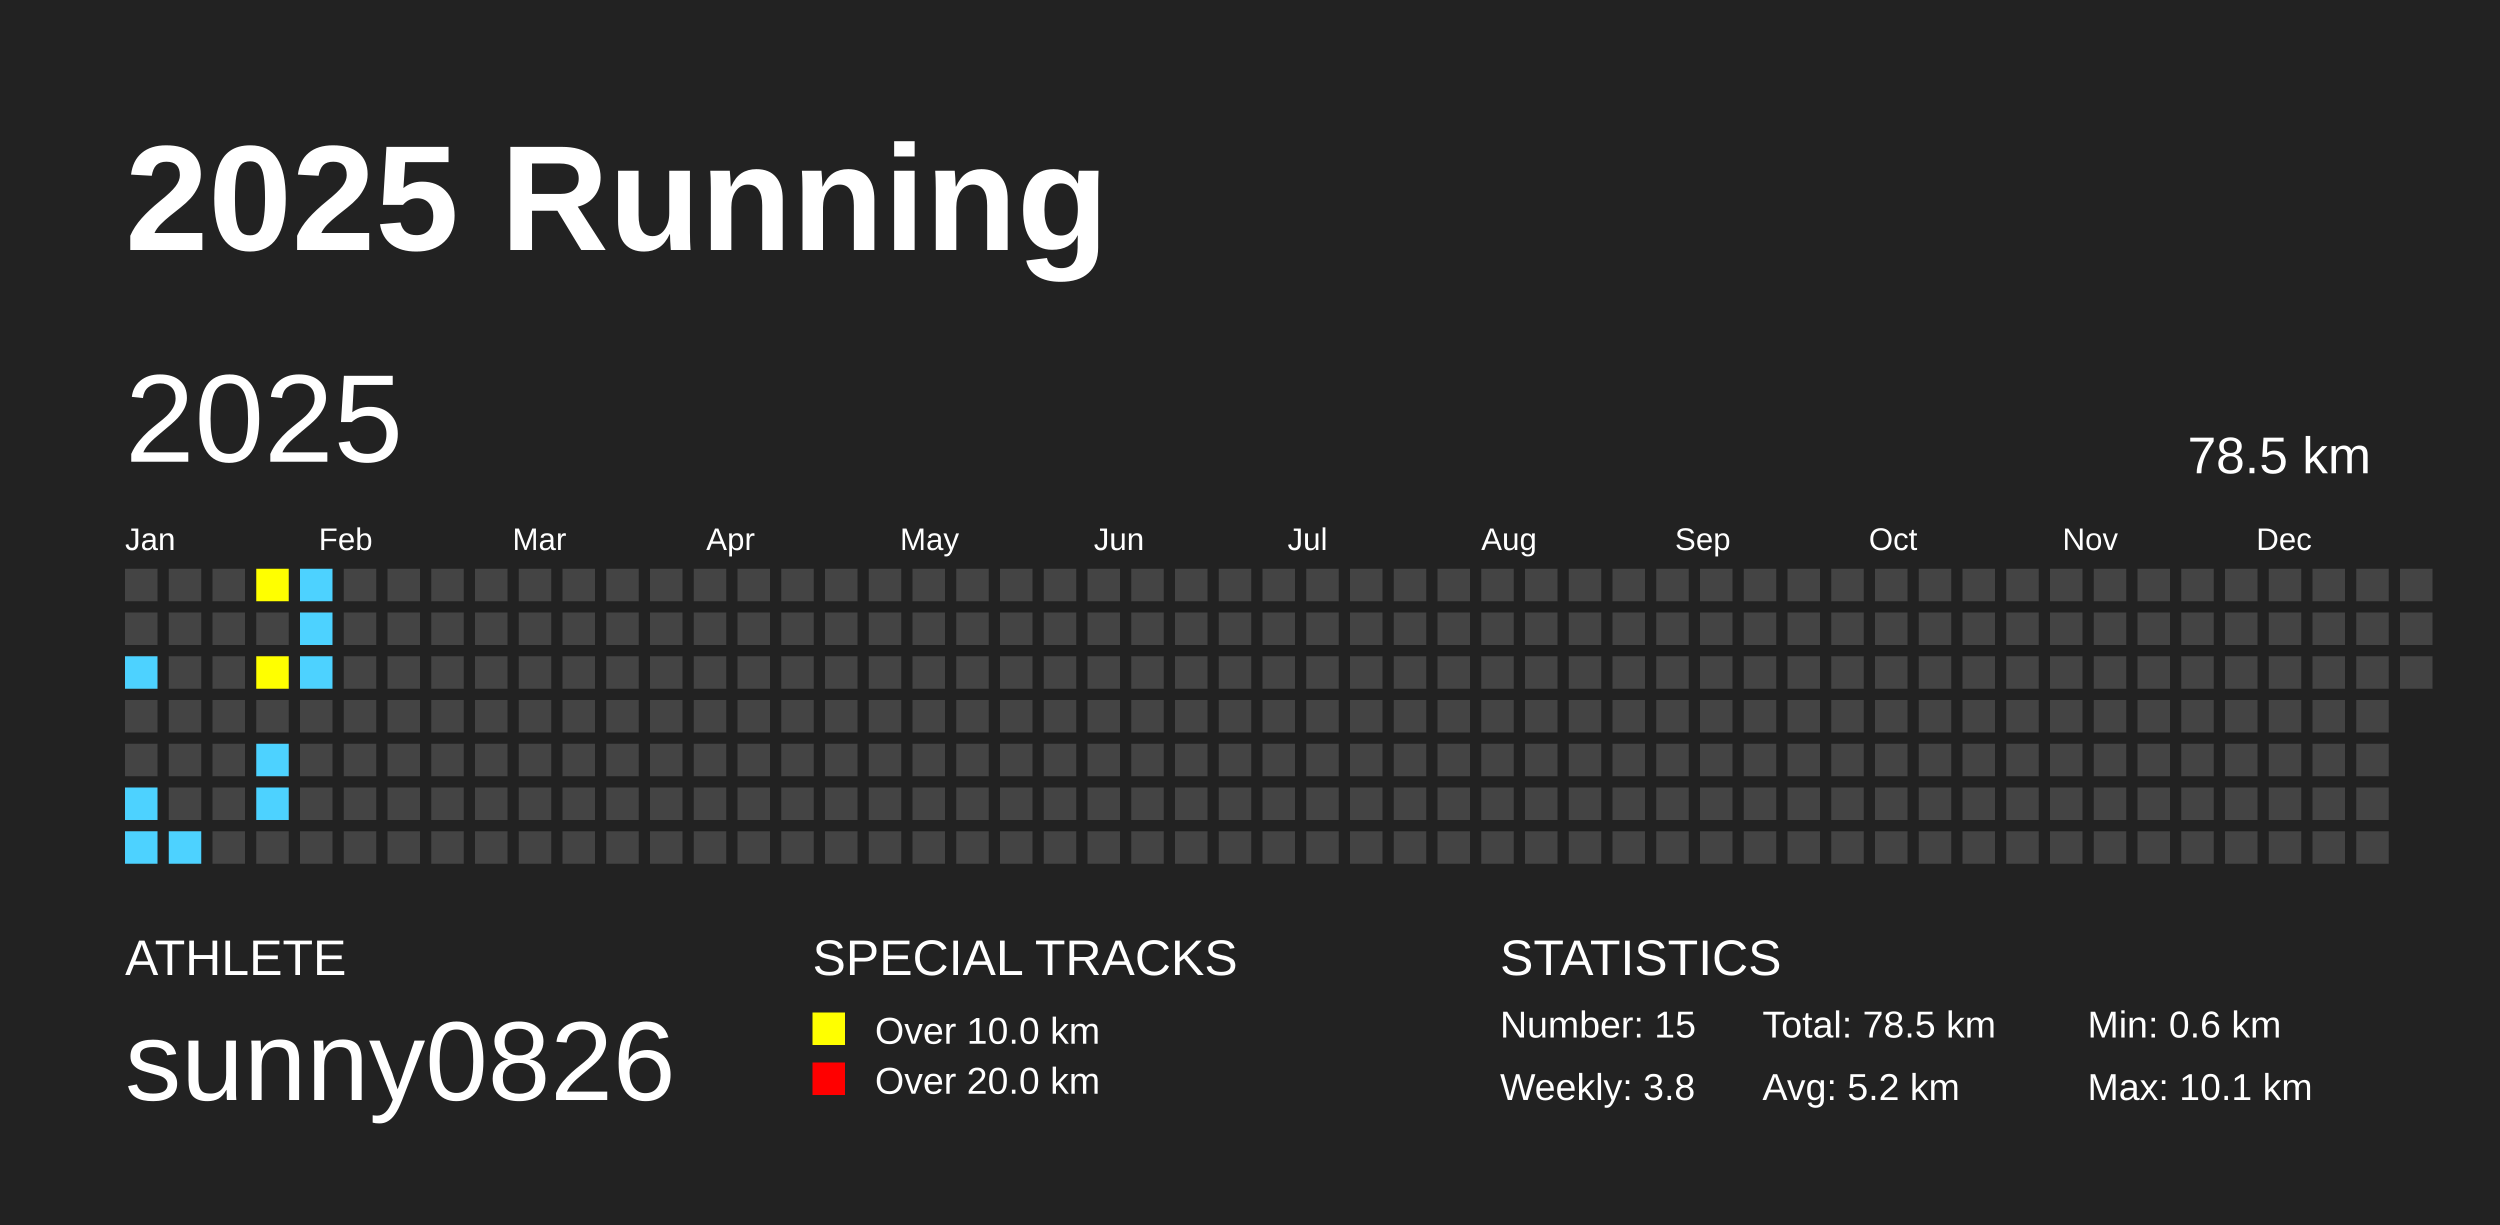
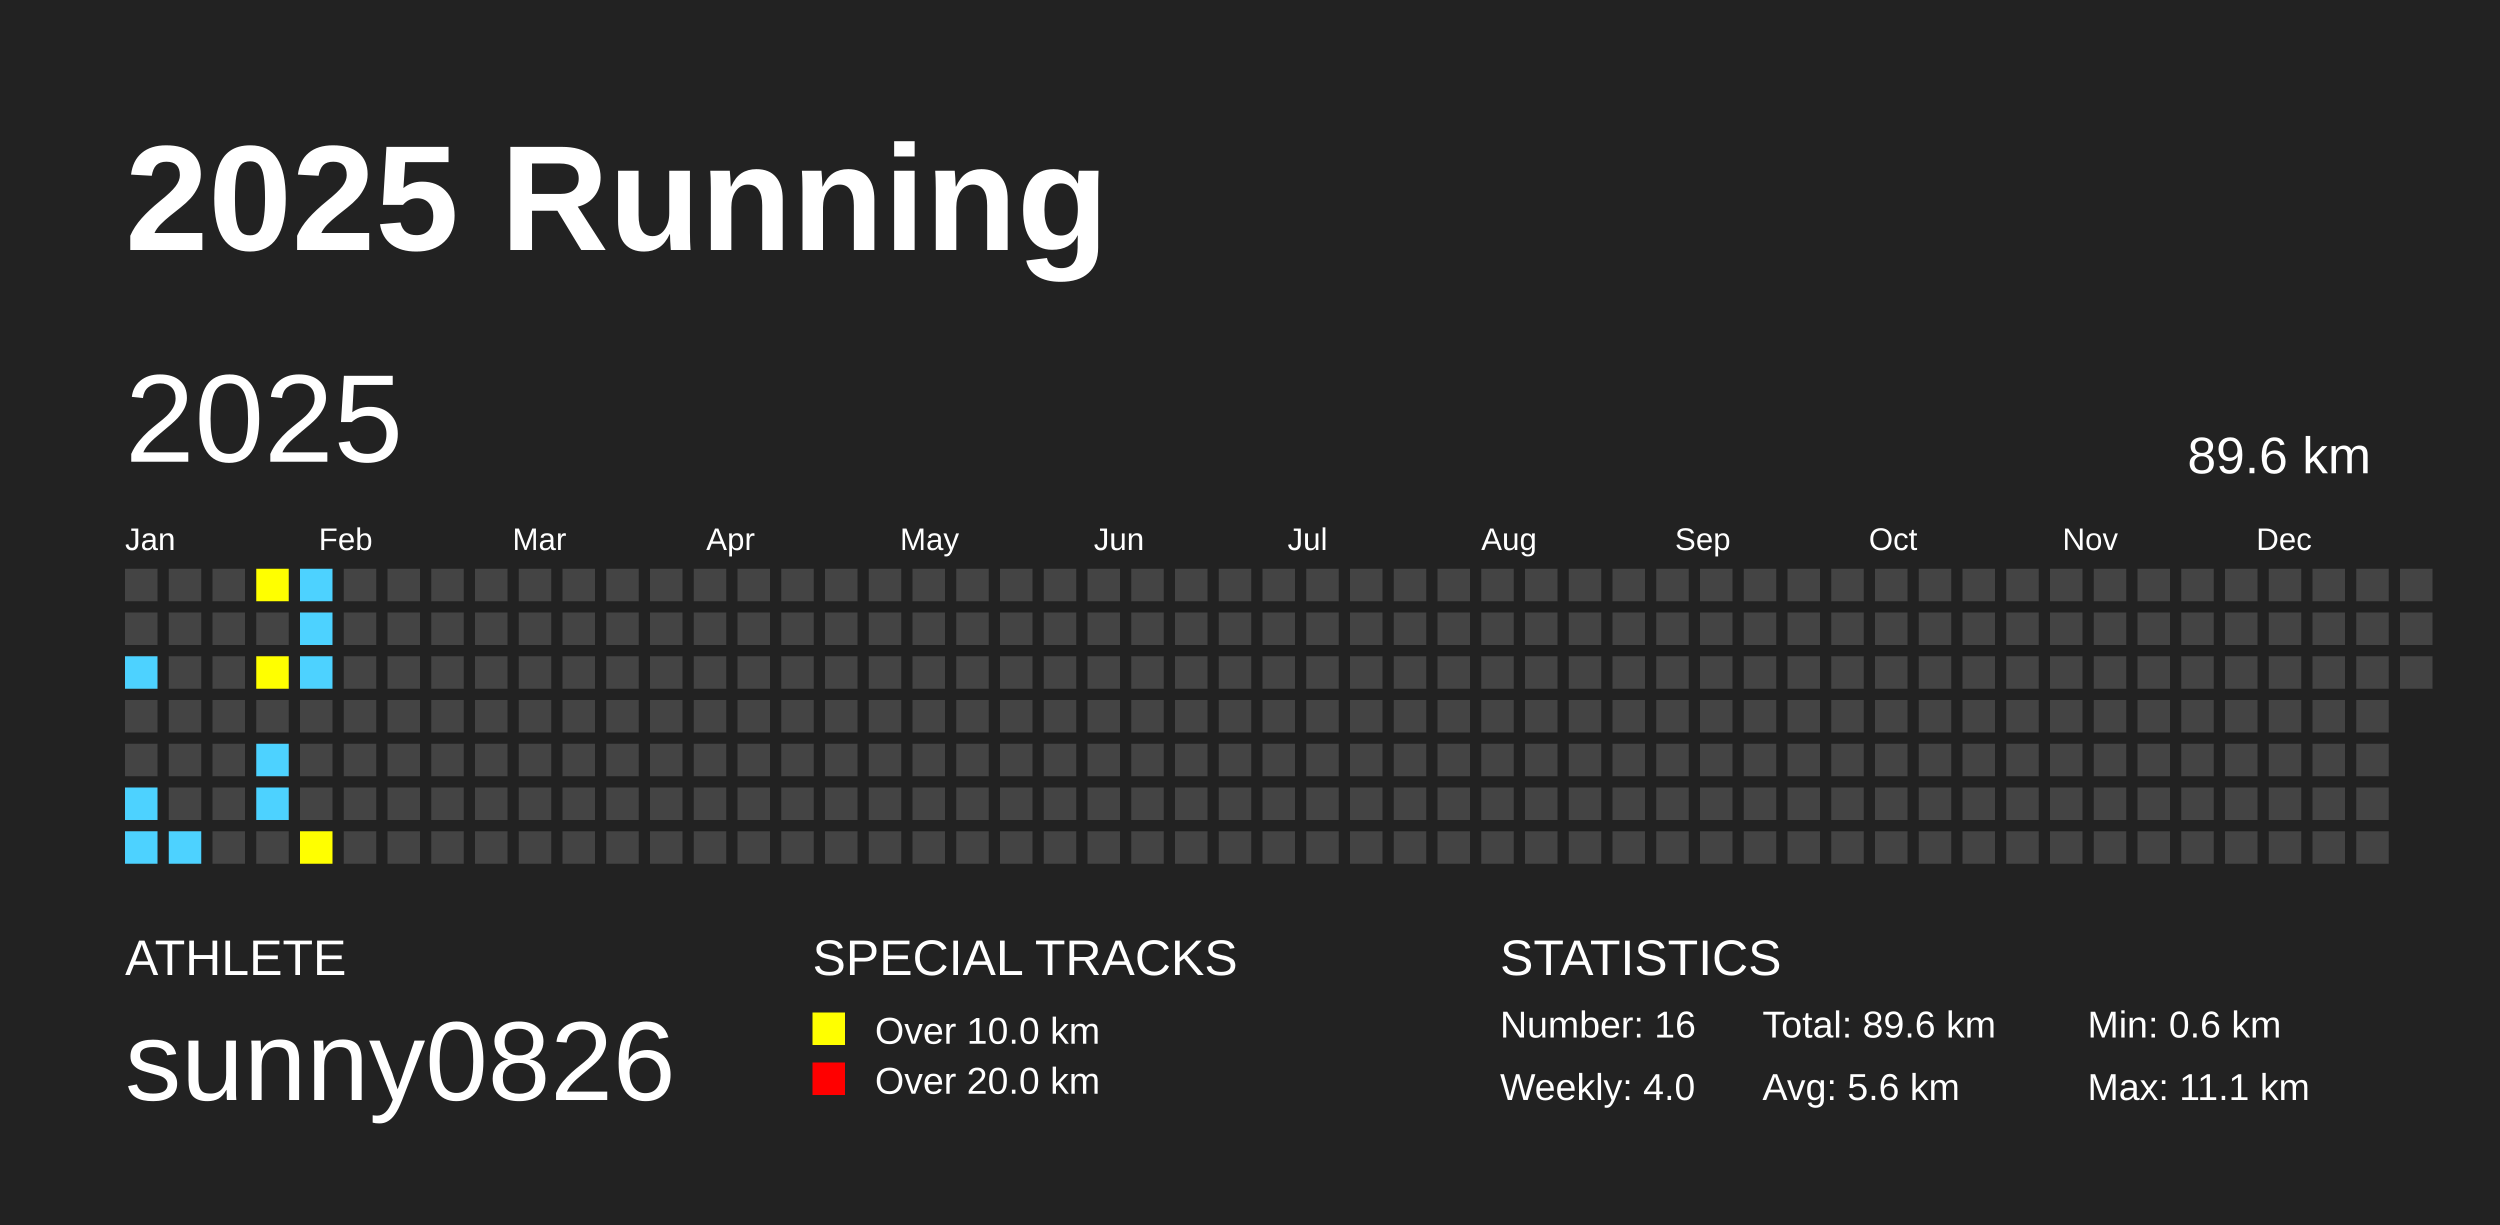
<svg xmlns="http://www.w3.org/2000/svg" baseProfile="full" height="98mm" version="1.1" viewBox="0,0,200,98" width="200mm">
  <defs />
  <rect fill="#222222" height="98" width="200" x="0" y="0" />
  <text fill="#FFFFFF" style="font-size:12px; font-family:Arial; font-weight:bold;" x="10" y="20">2025 Running</text>
  <text fill="#FFFFFF" style="font-size:4px; font-family:Arial" x="10" y="78">ATHLETE</text>
  <text fill="#FFFFFF" style="font-size:9px; font-family:Arial" x="10" y="88">sunny0826</text>
  <text fill="#FFFFFF" style="font-size:4px; font-family:Arial" x="65" y="78">SPECIAL TRACKS</text>
  <rect fill="yellow" height="2.6" width="2.6" x="65" y="81" />
  <text fill="#FFFFFF" style="font-size:3px; font-family:Arial" x="70" y="83.5">Over 10.0 km</text>
  <rect fill="red" height="2.6" width="2.6" x="65" y="85" />
  <text fill="#FFFFFF" style="font-size:3px; font-family:Arial" x="70" y="87.5">Over 20.0 km</text>
  <text fill="#FFFFFF" style="font-size:4px; font-family:Arial" x="120" y="78">STATISTICS</text>
-   <text fill="#FFFFFF" style="font-size:3px; font-family:Arial" x="120" y="83">Number: 15</text>
-   <text fill="#FFFFFF" style="font-size:3px; font-family:Arial" x="120" y="88">Weekly: 3.8</text>
-   <text fill="#FFFFFF" style="font-size:3px; font-family:Arial" x="141" y="83">Total: 78.5 km</text>
-   <text fill="#FFFFFF" style="font-size:3px; font-family:Arial" x="141" y="88">Avg: 5.2 km</text>
+   <text fill="#FFFFFF" style="font-size:3px; font-family:Arial" x="120" y="83">Number: 16</text>
+   <text fill="#FFFFFF" style="font-size:3px; font-family:Arial" x="120" y="88">Weekly: 4.0</text>
+   <text fill="#FFFFFF" style="font-size:3px; font-family:Arial" x="141" y="83">Total: 89.6 km</text>
+   <text fill="#FFFFFF" style="font-size:3px; font-family:Arial" x="141" y="88">Avg: 5.6 km</text>
  <text fill="#FFFFFF" style="font-size:3px; font-family:Arial" x="167" y="83">Min: 0.6 km</text>
-   <text fill="#FFFFFF" style="font-size:3px; font-family:Arial" x="167" y="88">Max: 10.1 km</text>
+   <text fill="#FFFFFF" style="font-size:3px; font-family:Arial" x="167" y="88">Max: 11.1 km</text>
  <text dominant-baseline="hanging" fill="#FFFFFF" style="font-size:10.0px; font-family:Arial;" x="10" y="30">2025</text>
-   <text dominant-baseline="hanging" fill="#FFFFFF" style="font-size:4.125px; font-family:Arial;" x="175" y="35">78.5 km</text>
+   <text dominant-baseline="hanging" fill="#FFFFFF" style="font-size:4.125px; font-family:Arial;" x="175" y="35">89.6 km</text>
  <text fill="#FFFFFF" style="font-size:2.5px; font-family:Arial" x="10.0" y="44">Jan</text>
  <text fill="#FFFFFF" style="font-size:2.5px; font-family:Arial" x="25.5" y="44">Feb</text>
  <text fill="#FFFFFF" style="font-size:2.5px; font-family:Arial" x="41.0" y="44">Mar</text>
  <text fill="#FFFFFF" style="font-size:2.5px; font-family:Arial" x="56.5" y="44">Apr</text>
  <text fill="#FFFFFF" style="font-size:2.5px; font-family:Arial" x="72.0" y="44">May</text>
  <text fill="#FFFFFF" style="font-size:2.5px; font-family:Arial" x="87.5" y="44">Jun</text>
  <text fill="#FFFFFF" style="font-size:2.5px; font-family:Arial" x="103.0" y="44">Jul</text>
  <text fill="#FFFFFF" style="font-size:2.5px; font-family:Arial" x="118.5" y="44">Aug</text>
  <text fill="#FFFFFF" style="font-size:2.5px; font-family:Arial" x="134.0" y="44">Sep</text>
  <text fill="#FFFFFF" style="font-size:2.5px; font-family:Arial" x="149.5" y="44">Oct</text>
  <text fill="#FFFFFF" style="font-size:2.5px; font-family:Arial" x="165.0" y="44">Nov</text>
  <text fill="#FFFFFF" style="font-size:2.5px; font-family:Arial" x="180.5" y="44">Dec</text>
  <rect fill="#444444" height="2.6" width="2.6" x="10.0" y="45.5" />
  <rect fill="#444444" height="2.6" width="2.6" x="10.0" y="49.0" />
  <rect fill="#4DD2FF" height="2.6" width="2.6" x="10.0" y="52.5" />
  <rect fill="#444444" height="2.6" width="2.6" x="10.0" y="56.0" />
  <rect fill="#444444" height="2.6" width="2.6" x="10.0" y="59.5" />
  <rect fill="#4DD2FF" height="2.6" width="2.6" x="10.0" y="63.0" />
  <rect fill="#4DD2FF" height="2.6" width="2.6" x="10.0" y="66.5" />
  <rect fill="#444444" height="2.6" width="2.6" x="13.5" y="45.5" />
  <rect fill="#444444" height="2.6" width="2.6" x="13.5" y="49.0" />
  <rect fill="#444444" height="2.6" width="2.6" x="13.5" y="52.5" />
  <rect fill="#444444" height="2.6" width="2.6" x="13.5" y="56.0" />
  <rect fill="#444444" height="2.6" width="2.6" x="13.5" y="59.5" />
  <rect fill="#444444" height="2.6" width="2.6" x="13.5" y="63.0" />
  <rect fill="#4DD2FF" height="2.6" width="2.6" x="13.5" y="66.5" />
  <rect fill="#444444" height="2.6" width="2.6" x="17.0" y="45.5" />
  <rect fill="#444444" height="2.6" width="2.6" x="17.0" y="49.0" />
  <rect fill="#444444" height="2.6" width="2.6" x="17.0" y="52.5" />
  <rect fill="#444444" height="2.6" width="2.6" x="17.0" y="56.0" />
  <rect fill="#444444" height="2.6" width="2.6" x="17.0" y="59.5" />
  <rect fill="#444444" height="2.6" width="2.6" x="17.0" y="63.0" />
  <rect fill="#444444" height="2.6" width="2.6" x="17.0" y="66.5" />
  <rect fill="yellow" height="2.6" width="2.6" x="20.5" y="45.5" />
  <rect fill="#444444" height="2.6" width="2.6" x="20.5" y="49.0" />
  <rect fill="yellow" height="2.6" width="2.6" x="20.5" y="52.5" />
  <rect fill="#444444" height="2.6" width="2.6" x="20.5" y="56.0" />
  <rect fill="#4DD2FF" height="2.6" width="2.6" x="20.5" y="59.5" />
  <rect fill="#4DD2FF" height="2.6" width="2.6" x="20.5" y="63.0" />
  <rect fill="#444444" height="2.6" width="2.6" x="20.5" y="66.5" />
  <rect fill="#4DD2FF" height="2.6" width="2.6" x="24.0" y="45.5" />
  <rect fill="#4DD2FF" height="2.6" width="2.6" x="24.0" y="49.0" />
  <rect fill="#4DD2FF" height="2.6" width="2.6" x="24.0" y="52.5" />
  <rect fill="#444444" height="2.6" width="2.6" x="24.0" y="56.0" />
  <rect fill="#444444" height="2.6" width="2.6" x="24.0" y="59.5" />
  <rect fill="#444444" height="2.6" width="2.6" x="24.0" y="63.0" />
-   <rect fill="#444444" height="2.6" width="2.6" x="24.0" y="66.5" />
+   <rect fill="yellow" height="2.6" width="2.6" x="24.0" y="66.5" />
  <rect fill="#444444" height="2.6" width="2.6" x="27.5" y="45.5" />
  <rect fill="#444444" height="2.6" width="2.6" x="27.5" y="49.0" />
  <rect fill="#444444" height="2.6" width="2.6" x="27.5" y="52.5" />
  <rect fill="#444444" height="2.6" width="2.6" x="27.5" y="56.0" />
  <rect fill="#444444" height="2.6" width="2.6" x="27.5" y="59.5" />
  <rect fill="#444444" height="2.6" width="2.6" x="27.5" y="63.0" />
  <rect fill="#444444" height="2.6" width="2.6" x="27.5" y="66.5" />
  <rect fill="#444444" height="2.6" width="2.6" x="31.0" y="45.5" />
  <rect fill="#444444" height="2.6" width="2.6" x="31.0" y="49.0" />
  <rect fill="#444444" height="2.6" width="2.6" x="31.0" y="52.5" />
  <rect fill="#444444" height="2.6" width="2.6" x="31.0" y="56.0" />
  <rect fill="#444444" height="2.6" width="2.6" x="31.0" y="59.5" />
  <rect fill="#444444" height="2.6" width="2.6" x="31.0" y="63.0" />
  <rect fill="#444444" height="2.6" width="2.6" x="31.0" y="66.5" />
  <rect fill="#444444" height="2.6" width="2.6" x="34.5" y="45.5" />
  <rect fill="#444444" height="2.6" width="2.6" x="34.5" y="49.0" />
  <rect fill="#444444" height="2.6" width="2.6" x="34.5" y="52.5" />
  <rect fill="#444444" height="2.6" width="2.6" x="34.5" y="56.0" />
  <rect fill="#444444" height="2.6" width="2.6" x="34.5" y="59.5" />
  <rect fill="#444444" height="2.6" width="2.6" x="34.5" y="63.0" />
  <rect fill="#444444" height="2.6" width="2.6" x="34.5" y="66.5" />
  <rect fill="#444444" height="2.6" width="2.6" x="38.0" y="45.5" />
  <rect fill="#444444" height="2.6" width="2.6" x="38.0" y="49.0" />
  <rect fill="#444444" height="2.6" width="2.6" x="38.0" y="52.5" />
  <rect fill="#444444" height="2.6" width="2.6" x="38.0" y="56.0" />
  <rect fill="#444444" height="2.6" width="2.6" x="38.0" y="59.5" />
  <rect fill="#444444" height="2.6" width="2.6" x="38.0" y="63.0" />
  <rect fill="#444444" height="2.6" width="2.6" x="38.0" y="66.5" />
  <rect fill="#444444" height="2.6" width="2.6" x="41.5" y="45.5" />
  <rect fill="#444444" height="2.6" width="2.6" x="41.5" y="49.0" />
  <rect fill="#444444" height="2.6" width="2.6" x="41.5" y="52.5" />
  <rect fill="#444444" height="2.6" width="2.6" x="41.5" y="56.0" />
  <rect fill="#444444" height="2.6" width="2.6" x="41.5" y="59.5" />
  <rect fill="#444444" height="2.6" width="2.6" x="41.5" y="63.0" />
  <rect fill="#444444" height="2.6" width="2.6" x="41.5" y="66.5" />
  <rect fill="#444444" height="2.6" width="2.6" x="45.0" y="45.5" />
  <rect fill="#444444" height="2.6" width="2.6" x="45.0" y="49.0" />
  <rect fill="#444444" height="2.6" width="2.6" x="45.0" y="52.5" />
  <rect fill="#444444" height="2.6" width="2.6" x="45.0" y="56.0" />
  <rect fill="#444444" height="2.6" width="2.6" x="45.0" y="59.5" />
  <rect fill="#444444" height="2.6" width="2.6" x="45.0" y="63.0" />
  <rect fill="#444444" height="2.6" width="2.6" x="45.0" y="66.5" />
  <rect fill="#444444" height="2.6" width="2.6" x="48.5" y="45.5" />
  <rect fill="#444444" height="2.6" width="2.6" x="48.5" y="49.0" />
  <rect fill="#444444" height="2.6" width="2.6" x="48.5" y="52.5" />
  <rect fill="#444444" height="2.6" width="2.6" x="48.5" y="56.0" />
  <rect fill="#444444" height="2.6" width="2.6" x="48.5" y="59.5" />
  <rect fill="#444444" height="2.6" width="2.6" x="48.5" y="63.0" />
  <rect fill="#444444" height="2.6" width="2.6" x="48.5" y="66.5" />
  <rect fill="#444444" height="2.6" width="2.6" x="52.0" y="45.5" />
  <rect fill="#444444" height="2.6" width="2.6" x="52.0" y="49.0" />
  <rect fill="#444444" height="2.6" width="2.6" x="52.0" y="52.5" />
  <rect fill="#444444" height="2.6" width="2.6" x="52.0" y="56.0" />
  <rect fill="#444444" height="2.6" width="2.6" x="52.0" y="59.5" />
  <rect fill="#444444" height="2.6" width="2.6" x="52.0" y="63.0" />
  <rect fill="#444444" height="2.6" width="2.6" x="52.0" y="66.5" />
  <rect fill="#444444" height="2.6" width="2.6" x="55.5" y="45.5" />
  <rect fill="#444444" height="2.6" width="2.6" x="55.5" y="49.0" />
  <rect fill="#444444" height="2.6" width="2.6" x="55.5" y="52.5" />
  <rect fill="#444444" height="2.6" width="2.6" x="55.5" y="56.0" />
  <rect fill="#444444" height="2.6" width="2.6" x="55.5" y="59.5" />
  <rect fill="#444444" height="2.6" width="2.6" x="55.5" y="63.0" />
  <rect fill="#444444" height="2.6" width="2.6" x="55.5" y="66.5" />
  <rect fill="#444444" height="2.6" width="2.6" x="59.0" y="45.5" />
  <rect fill="#444444" height="2.6" width="2.6" x="59.0" y="49.0" />
  <rect fill="#444444" height="2.6" width="2.6" x="59.0" y="52.5" />
  <rect fill="#444444" height="2.6" width="2.6" x="59.0" y="56.0" />
  <rect fill="#444444" height="2.6" width="2.6" x="59.0" y="59.5" />
  <rect fill="#444444" height="2.6" width="2.6" x="59.0" y="63.0" />
  <rect fill="#444444" height="2.6" width="2.6" x="59.0" y="66.5" />
  <rect fill="#444444" height="2.6" width="2.6" x="62.5" y="45.5" />
  <rect fill="#444444" height="2.6" width="2.6" x="62.5" y="49.0" />
  <rect fill="#444444" height="2.6" width="2.6" x="62.5" y="52.5" />
  <rect fill="#444444" height="2.6" width="2.6" x="62.5" y="56.0" />
  <rect fill="#444444" height="2.6" width="2.6" x="62.5" y="59.5" />
  <rect fill="#444444" height="2.6" width="2.6" x="62.5" y="63.0" />
  <rect fill="#444444" height="2.6" width="2.6" x="62.5" y="66.5" />
  <rect fill="#444444" height="2.6" width="2.6" x="66.0" y="45.5" />
  <rect fill="#444444" height="2.6" width="2.6" x="66.0" y="49.0" />
  <rect fill="#444444" height="2.6" width="2.6" x="66.0" y="52.5" />
  <rect fill="#444444" height="2.6" width="2.6" x="66.0" y="56.0" />
  <rect fill="#444444" height="2.6" width="2.6" x="66.0" y="59.5" />
  <rect fill="#444444" height="2.6" width="2.6" x="66.0" y="63.0" />
  <rect fill="#444444" height="2.6" width="2.6" x="66.0" y="66.5" />
  <rect fill="#444444" height="2.6" width="2.6" x="69.5" y="45.5" />
  <rect fill="#444444" height="2.6" width="2.6" x="69.5" y="49.0" />
  <rect fill="#444444" height="2.6" width="2.6" x="69.5" y="52.5" />
  <rect fill="#444444" height="2.6" width="2.6" x="69.5" y="56.0" />
  <rect fill="#444444" height="2.6" width="2.6" x="69.5" y="59.5" />
  <rect fill="#444444" height="2.6" width="2.6" x="69.5" y="63.0" />
  <rect fill="#444444" height="2.6" width="2.6" x="69.5" y="66.5" />
  <rect fill="#444444" height="2.6" width="2.6" x="73.0" y="45.5" />
  <rect fill="#444444" height="2.6" width="2.6" x="73.0" y="49.0" />
  <rect fill="#444444" height="2.6" width="2.6" x="73.0" y="52.5" />
  <rect fill="#444444" height="2.6" width="2.6" x="73.0" y="56.0" />
  <rect fill="#444444" height="2.6" width="2.6" x="73.0" y="59.5" />
  <rect fill="#444444" height="2.6" width="2.6" x="73.0" y="63.0" />
  <rect fill="#444444" height="2.6" width="2.6" x="73.0" y="66.5" />
  <rect fill="#444444" height="2.6" width="2.6" x="76.5" y="45.5" />
  <rect fill="#444444" height="2.6" width="2.6" x="76.5" y="49.0" />
  <rect fill="#444444" height="2.6" width="2.6" x="76.5" y="52.5" />
  <rect fill="#444444" height="2.6" width="2.6" x="76.5" y="56.0" />
  <rect fill="#444444" height="2.6" width="2.6" x="76.5" y="59.5" />
  <rect fill="#444444" height="2.6" width="2.6" x="76.5" y="63.0" />
  <rect fill="#444444" height="2.6" width="2.6" x="76.5" y="66.5" />
  <rect fill="#444444" height="2.6" width="2.6" x="80.0" y="45.5" />
  <rect fill="#444444" height="2.6" width="2.6" x="80.0" y="49.0" />
  <rect fill="#444444" height="2.6" width="2.6" x="80.0" y="52.5" />
  <rect fill="#444444" height="2.6" width="2.6" x="80.0" y="56.0" />
  <rect fill="#444444" height="2.6" width="2.6" x="80.0" y="59.5" />
  <rect fill="#444444" height="2.6" width="2.6" x="80.0" y="63.0" />
  <rect fill="#444444" height="2.6" width="2.6" x="80.0" y="66.5" />
  <rect fill="#444444" height="2.6" width="2.6" x="83.5" y="45.5" />
  <rect fill="#444444" height="2.6" width="2.6" x="83.5" y="49.0" />
  <rect fill="#444444" height="2.6" width="2.6" x="83.5" y="52.5" />
  <rect fill="#444444" height="2.6" width="2.6" x="83.5" y="56.0" />
  <rect fill="#444444" height="2.6" width="2.6" x="83.5" y="59.5" />
  <rect fill="#444444" height="2.6" width="2.6" x="83.5" y="63.0" />
  <rect fill="#444444" height="2.6" width="2.6" x="83.5" y="66.5" />
  <rect fill="#444444" height="2.6" width="2.6" x="87.0" y="45.5" />
  <rect fill="#444444" height="2.6" width="2.6" x="87.0" y="49.0" />
  <rect fill="#444444" height="2.6" width="2.6" x="87.0" y="52.5" />
  <rect fill="#444444" height="2.6" width="2.6" x="87.0" y="56.0" />
  <rect fill="#444444" height="2.6" width="2.6" x="87.0" y="59.5" />
  <rect fill="#444444" height="2.6" width="2.6" x="87.0" y="63.0" />
  <rect fill="#444444" height="2.6" width="2.6" x="87.0" y="66.5" />
  <rect fill="#444444" height="2.6" width="2.6" x="90.5" y="45.5" />
  <rect fill="#444444" height="2.6" width="2.6" x="90.5" y="49.0" />
  <rect fill="#444444" height="2.6" width="2.6" x="90.5" y="52.5" />
  <rect fill="#444444" height="2.6" width="2.6" x="90.5" y="56.0" />
  <rect fill="#444444" height="2.6" width="2.6" x="90.5" y="59.5" />
  <rect fill="#444444" height="2.6" width="2.6" x="90.5" y="63.0" />
  <rect fill="#444444" height="2.6" width="2.6" x="90.5" y="66.5" />
  <rect fill="#444444" height="2.6" width="2.6" x="94.0" y="45.5" />
  <rect fill="#444444" height="2.6" width="2.6" x="94.0" y="49.0" />
  <rect fill="#444444" height="2.6" width="2.6" x="94.0" y="52.5" />
  <rect fill="#444444" height="2.6" width="2.6" x="94.0" y="56.0" />
  <rect fill="#444444" height="2.6" width="2.6" x="94.0" y="59.5" />
  <rect fill="#444444" height="2.6" width="2.6" x="94.0" y="63.0" />
  <rect fill="#444444" height="2.6" width="2.6" x="94.0" y="66.5" />
  <rect fill="#444444" height="2.6" width="2.6" x="97.5" y="45.5" />
  <rect fill="#444444" height="2.6" width="2.6" x="97.5" y="49.0" />
  <rect fill="#444444" height="2.6" width="2.6" x="97.5" y="52.5" />
  <rect fill="#444444" height="2.6" width="2.6" x="97.5" y="56.0" />
  <rect fill="#444444" height="2.6" width="2.6" x="97.5" y="59.5" />
  <rect fill="#444444" height="2.6" width="2.6" x="97.5" y="63.0" />
  <rect fill="#444444" height="2.6" width="2.6" x="97.5" y="66.5" />
  <rect fill="#444444" height="2.6" width="2.6" x="101.0" y="45.5" />
  <rect fill="#444444" height="2.6" width="2.6" x="101.0" y="49.0" />
  <rect fill="#444444" height="2.6" width="2.6" x="101.0" y="52.5" />
  <rect fill="#444444" height="2.6" width="2.6" x="101.0" y="56.0" />
  <rect fill="#444444" height="2.6" width="2.6" x="101.0" y="59.5" />
  <rect fill="#444444" height="2.6" width="2.6" x="101.0" y="63.0" />
  <rect fill="#444444" height="2.6" width="2.6" x="101.0" y="66.5" />
  <rect fill="#444444" height="2.6" width="2.6" x="104.5" y="45.5" />
  <rect fill="#444444" height="2.6" width="2.6" x="104.5" y="49.0" />
  <rect fill="#444444" height="2.6" width="2.6" x="104.5" y="52.5" />
  <rect fill="#444444" height="2.6" width="2.6" x="104.5" y="56.0" />
  <rect fill="#444444" height="2.6" width="2.6" x="104.5" y="59.5" />
  <rect fill="#444444" height="2.6" width="2.6" x="104.5" y="63.0" />
  <rect fill="#444444" height="2.6" width="2.6" x="104.5" y="66.5" />
  <rect fill="#444444" height="2.6" width="2.6" x="108.0" y="45.5" />
  <rect fill="#444444" height="2.6" width="2.6" x="108.0" y="49.0" />
  <rect fill="#444444" height="2.6" width="2.6" x="108.0" y="52.5" />
  <rect fill="#444444" height="2.6" width="2.6" x="108.0" y="56.0" />
  <rect fill="#444444" height="2.6" width="2.6" x="108.0" y="59.5" />
  <rect fill="#444444" height="2.6" width="2.6" x="108.0" y="63.0" />
  <rect fill="#444444" height="2.6" width="2.6" x="108.0" y="66.5" />
  <rect fill="#444444" height="2.6" width="2.6" x="111.5" y="45.5" />
  <rect fill="#444444" height="2.6" width="2.6" x="111.5" y="49.0" />
  <rect fill="#444444" height="2.6" width="2.6" x="111.5" y="52.5" />
  <rect fill="#444444" height="2.6" width="2.6" x="111.5" y="56.0" />
  <rect fill="#444444" height="2.6" width="2.6" x="111.5" y="59.5" />
  <rect fill="#444444" height="2.6" width="2.6" x="111.5" y="63.0" />
  <rect fill="#444444" height="2.6" width="2.6" x="111.5" y="66.5" />
  <rect fill="#444444" height="2.6" width="2.6" x="115.0" y="45.5" />
  <rect fill="#444444" height="2.6" width="2.6" x="115.0" y="49.0" />
  <rect fill="#444444" height="2.6" width="2.6" x="115.0" y="52.5" />
  <rect fill="#444444" height="2.6" width="2.6" x="115.0" y="56.0" />
  <rect fill="#444444" height="2.6" width="2.6" x="115.0" y="59.5" />
  <rect fill="#444444" height="2.6" width="2.6" x="115.0" y="63.0" />
  <rect fill="#444444" height="2.6" width="2.6" x="115.0" y="66.5" />
  <rect fill="#444444" height="2.6" width="2.6" x="118.5" y="45.5" />
  <rect fill="#444444" height="2.6" width="2.6" x="118.5" y="49.0" />
  <rect fill="#444444" height="2.6" width="2.6" x="118.5" y="52.5" />
  <rect fill="#444444" height="2.6" width="2.6" x="118.5" y="56.0" />
  <rect fill="#444444" height="2.6" width="2.6" x="118.5" y="59.5" />
  <rect fill="#444444" height="2.6" width="2.6" x="118.5" y="63.0" />
  <rect fill="#444444" height="2.6" width="2.6" x="118.5" y="66.5" />
  <rect fill="#444444" height="2.6" width="2.6" x="122.0" y="45.5" />
  <rect fill="#444444" height="2.6" width="2.6" x="122.0" y="49.0" />
  <rect fill="#444444" height="2.6" width="2.6" x="122.0" y="52.5" />
  <rect fill="#444444" height="2.6" width="2.6" x="122.0" y="56.0" />
  <rect fill="#444444" height="2.6" width="2.6" x="122.0" y="59.5" />
  <rect fill="#444444" height="2.6" width="2.6" x="122.0" y="63.0" />
  <rect fill="#444444" height="2.6" width="2.6" x="122.0" y="66.5" />
  <rect fill="#444444" height="2.6" width="2.6" x="125.5" y="45.5" />
  <rect fill="#444444" height="2.6" width="2.6" x="125.5" y="49.0" />
  <rect fill="#444444" height="2.6" width="2.6" x="125.5" y="52.5" />
  <rect fill="#444444" height="2.6" width="2.6" x="125.5" y="56.0" />
  <rect fill="#444444" height="2.6" width="2.6" x="125.5" y="59.5" />
  <rect fill="#444444" height="2.6" width="2.6" x="125.5" y="63.0" />
  <rect fill="#444444" height="2.6" width="2.6" x="125.5" y="66.5" />
  <rect fill="#444444" height="2.6" width="2.6" x="129.0" y="45.5" />
  <rect fill="#444444" height="2.6" width="2.6" x="129.0" y="49.0" />
  <rect fill="#444444" height="2.6" width="2.6" x="129.0" y="52.5" />
  <rect fill="#444444" height="2.6" width="2.6" x="129.0" y="56.0" />
  <rect fill="#444444" height="2.6" width="2.6" x="129.0" y="59.5" />
  <rect fill="#444444" height="2.6" width="2.6" x="129.0" y="63.0" />
  <rect fill="#444444" height="2.6" width="2.6" x="129.0" y="66.5" />
  <rect fill="#444444" height="2.6" width="2.6" x="132.5" y="45.5" />
  <rect fill="#444444" height="2.6" width="2.6" x="132.5" y="49.0" />
  <rect fill="#444444" height="2.6" width="2.6" x="132.5" y="52.5" />
  <rect fill="#444444" height="2.6" width="2.6" x="132.5" y="56.0" />
  <rect fill="#444444" height="2.6" width="2.6" x="132.5" y="59.5" />
  <rect fill="#444444" height="2.6" width="2.6" x="132.5" y="63.0" />
  <rect fill="#444444" height="2.6" width="2.6" x="132.5" y="66.5" />
  <rect fill="#444444" height="2.6" width="2.6" x="136.0" y="45.5" />
  <rect fill="#444444" height="2.6" width="2.6" x="136.0" y="49.0" />
  <rect fill="#444444" height="2.6" width="2.6" x="136.0" y="52.5" />
  <rect fill="#444444" height="2.6" width="2.6" x="136.0" y="56.0" />
  <rect fill="#444444" height="2.6" width="2.6" x="136.0" y="59.5" />
  <rect fill="#444444" height="2.6" width="2.6" x="136.0" y="63.0" />
  <rect fill="#444444" height="2.6" width="2.6" x="136.0" y="66.5" />
  <rect fill="#444444" height="2.6" width="2.6" x="139.5" y="45.5" />
  <rect fill="#444444" height="2.6" width="2.6" x="139.5" y="49.0" />
  <rect fill="#444444" height="2.6" width="2.6" x="139.5" y="52.5" />
  <rect fill="#444444" height="2.6" width="2.6" x="139.5" y="56.0" />
  <rect fill="#444444" height="2.6" width="2.6" x="139.5" y="59.5" />
  <rect fill="#444444" height="2.6" width="2.6" x="139.5" y="63.0" />
  <rect fill="#444444" height="2.6" width="2.6" x="139.5" y="66.5" />
  <rect fill="#444444" height="2.6" width="2.6" x="143.0" y="45.5" />
  <rect fill="#444444" height="2.6" width="2.6" x="143.0" y="49.0" />
  <rect fill="#444444" height="2.6" width="2.6" x="143.0" y="52.5" />
  <rect fill="#444444" height="2.6" width="2.6" x="143.0" y="56.0" />
  <rect fill="#444444" height="2.6" width="2.6" x="143.0" y="59.5" />
  <rect fill="#444444" height="2.6" width="2.6" x="143.0" y="63.0" />
  <rect fill="#444444" height="2.6" width="2.6" x="143.0" y="66.5" />
  <rect fill="#444444" height="2.6" width="2.6" x="146.5" y="45.5" />
  <rect fill="#444444" height="2.6" width="2.6" x="146.5" y="49.0" />
  <rect fill="#444444" height="2.6" width="2.6" x="146.5" y="52.5" />
  <rect fill="#444444" height="2.6" width="2.6" x="146.5" y="56.0" />
  <rect fill="#444444" height="2.6" width="2.6" x="146.5" y="59.5" />
  <rect fill="#444444" height="2.6" width="2.6" x="146.5" y="63.0" />
  <rect fill="#444444" height="2.6" width="2.6" x="146.5" y="66.5" />
  <rect fill="#444444" height="2.6" width="2.6" x="150.0" y="45.5" />
  <rect fill="#444444" height="2.6" width="2.6" x="150.0" y="49.0" />
  <rect fill="#444444" height="2.6" width="2.6" x="150.0" y="52.5" />
  <rect fill="#444444" height="2.6" width="2.6" x="150.0" y="56.0" />
  <rect fill="#444444" height="2.6" width="2.6" x="150.0" y="59.5" />
  <rect fill="#444444" height="2.6" width="2.6" x="150.0" y="63.0" />
  <rect fill="#444444" height="2.6" width="2.6" x="150.0" y="66.5" />
  <rect fill="#444444" height="2.6" width="2.6" x="153.5" y="45.5" />
  <rect fill="#444444" height="2.6" width="2.6" x="153.5" y="49.0" />
  <rect fill="#444444" height="2.6" width="2.6" x="153.5" y="52.5" />
  <rect fill="#444444" height="2.6" width="2.6" x="153.5" y="56.0" />
  <rect fill="#444444" height="2.6" width="2.6" x="153.5" y="59.5" />
  <rect fill="#444444" height="2.6" width="2.6" x="153.5" y="63.0" />
  <rect fill="#444444" height="2.6" width="2.6" x="153.5" y="66.5" />
  <rect fill="#444444" height="2.6" width="2.6" x="157.0" y="45.5" />
  <rect fill="#444444" height="2.6" width="2.6" x="157.0" y="49.0" />
  <rect fill="#444444" height="2.6" width="2.6" x="157.0" y="52.5" />
  <rect fill="#444444" height="2.6" width="2.6" x="157.0" y="56.0" />
  <rect fill="#444444" height="2.6" width="2.6" x="157.0" y="59.5" />
  <rect fill="#444444" height="2.6" width="2.6" x="157.0" y="63.0" />
  <rect fill="#444444" height="2.6" width="2.6" x="157.0" y="66.5" />
  <rect fill="#444444" height="2.6" width="2.6" x="160.5" y="45.5" />
  <rect fill="#444444" height="2.6" width="2.6" x="160.5" y="49.0" />
  <rect fill="#444444" height="2.6" width="2.6" x="160.5" y="52.5" />
  <rect fill="#444444" height="2.6" width="2.6" x="160.5" y="56.0" />
  <rect fill="#444444" height="2.6" width="2.6" x="160.5" y="59.5" />
  <rect fill="#444444" height="2.6" width="2.6" x="160.5" y="63.0" />
  <rect fill="#444444" height="2.6" width="2.6" x="160.5" y="66.5" />
  <rect fill="#444444" height="2.6" width="2.6" x="164.0" y="45.5" />
  <rect fill="#444444" height="2.6" width="2.6" x="164.0" y="49.0" />
  <rect fill="#444444" height="2.6" width="2.6" x="164.0" y="52.5" />
  <rect fill="#444444" height="2.6" width="2.6" x="164.0" y="56.0" />
  <rect fill="#444444" height="2.6" width="2.6" x="164.0" y="59.5" />
  <rect fill="#444444" height="2.6" width="2.6" x="164.0" y="63.0" />
  <rect fill="#444444" height="2.6" width="2.6" x="164.0" y="66.5" />
  <rect fill="#444444" height="2.6" width="2.6" x="167.5" y="45.5" />
  <rect fill="#444444" height="2.6" width="2.6" x="167.5" y="49.0" />
  <rect fill="#444444" height="2.6" width="2.6" x="167.5" y="52.5" />
  <rect fill="#444444" height="2.6" width="2.6" x="167.5" y="56.0" />
  <rect fill="#444444" height="2.6" width="2.6" x="167.5" y="59.5" />
  <rect fill="#444444" height="2.6" width="2.6" x="167.5" y="63.0" />
  <rect fill="#444444" height="2.6" width="2.6" x="167.5" y="66.5" />
  <rect fill="#444444" height="2.6" width="2.6" x="171.0" y="45.5" />
  <rect fill="#444444" height="2.6" width="2.6" x="171.0" y="49.0" />
  <rect fill="#444444" height="2.6" width="2.6" x="171.0" y="52.5" />
  <rect fill="#444444" height="2.6" width="2.6" x="171.0" y="56.0" />
  <rect fill="#444444" height="2.6" width="2.6" x="171.0" y="59.5" />
  <rect fill="#444444" height="2.6" width="2.6" x="171.0" y="63.0" />
  <rect fill="#444444" height="2.6" width="2.6" x="171.0" y="66.5" />
  <rect fill="#444444" height="2.6" width="2.6" x="174.5" y="45.5" />
  <rect fill="#444444" height="2.6" width="2.6" x="174.5" y="49.0" />
  <rect fill="#444444" height="2.6" width="2.6" x="174.5" y="52.5" />
  <rect fill="#444444" height="2.6" width="2.6" x="174.5" y="56.0" />
  <rect fill="#444444" height="2.6" width="2.6" x="174.5" y="59.5" />
  <rect fill="#444444" height="2.6" width="2.6" x="174.5" y="63.0" />
  <rect fill="#444444" height="2.6" width="2.6" x="174.5" y="66.5" />
  <rect fill="#444444" height="2.6" width="2.6" x="178.0" y="45.5" />
  <rect fill="#444444" height="2.6" width="2.6" x="178.0" y="49.0" />
  <rect fill="#444444" height="2.6" width="2.6" x="178.0" y="52.5" />
  <rect fill="#444444" height="2.6" width="2.6" x="178.0" y="56.0" />
  <rect fill="#444444" height="2.6" width="2.6" x="178.0" y="59.5" />
  <rect fill="#444444" height="2.6" width="2.6" x="178.0" y="63.0" />
  <rect fill="#444444" height="2.6" width="2.6" x="178.0" y="66.5" />
  <rect fill="#444444" height="2.6" width="2.6" x="181.5" y="45.5" />
  <rect fill="#444444" height="2.6" width="2.6" x="181.5" y="49.0" />
  <rect fill="#444444" height="2.6" width="2.6" x="181.5" y="52.5" />
  <rect fill="#444444" height="2.6" width="2.6" x="181.5" y="56.0" />
  <rect fill="#444444" height="2.6" width="2.6" x="181.5" y="59.5" />
  <rect fill="#444444" height="2.6" width="2.6" x="181.5" y="63.0" />
  <rect fill="#444444" height="2.6" width="2.6" x="181.5" y="66.5" />
  <rect fill="#444444" height="2.6" width="2.6" x="185.0" y="45.5" />
  <rect fill="#444444" height="2.6" width="2.6" x="185.0" y="49.0" />
  <rect fill="#444444" height="2.6" width="2.6" x="185.0" y="52.5" />
  <rect fill="#444444" height="2.6" width="2.6" x="185.0" y="56.0" />
  <rect fill="#444444" height="2.6" width="2.6" x="185.0" y="59.5" />
  <rect fill="#444444" height="2.6" width="2.6" x="185.0" y="63.0" />
  <rect fill="#444444" height="2.6" width="2.6" x="185.0" y="66.5" />
  <rect fill="#444444" height="2.6" width="2.6" x="188.5" y="45.5" />
  <rect fill="#444444" height="2.6" width="2.6" x="188.5" y="49.0" />
  <rect fill="#444444" height="2.6" width="2.6" x="188.5" y="52.5" />
  <rect fill="#444444" height="2.6" width="2.6" x="188.5" y="56.0" />
  <rect fill="#444444" height="2.6" width="2.6" x="188.5" y="59.5" />
  <rect fill="#444444" height="2.6" width="2.6" x="188.5" y="63.0" />
  <rect fill="#444444" height="2.6" width="2.6" x="188.5" y="66.5" />
  <rect fill="#444444" height="2.6" width="2.6" x="192.0" y="45.5" />
  <rect fill="#444444" height="2.6" width="2.6" x="192.0" y="49.0" />
  <rect fill="#444444" height="2.6" width="2.6" x="192.0" y="52.5" />
</svg>
